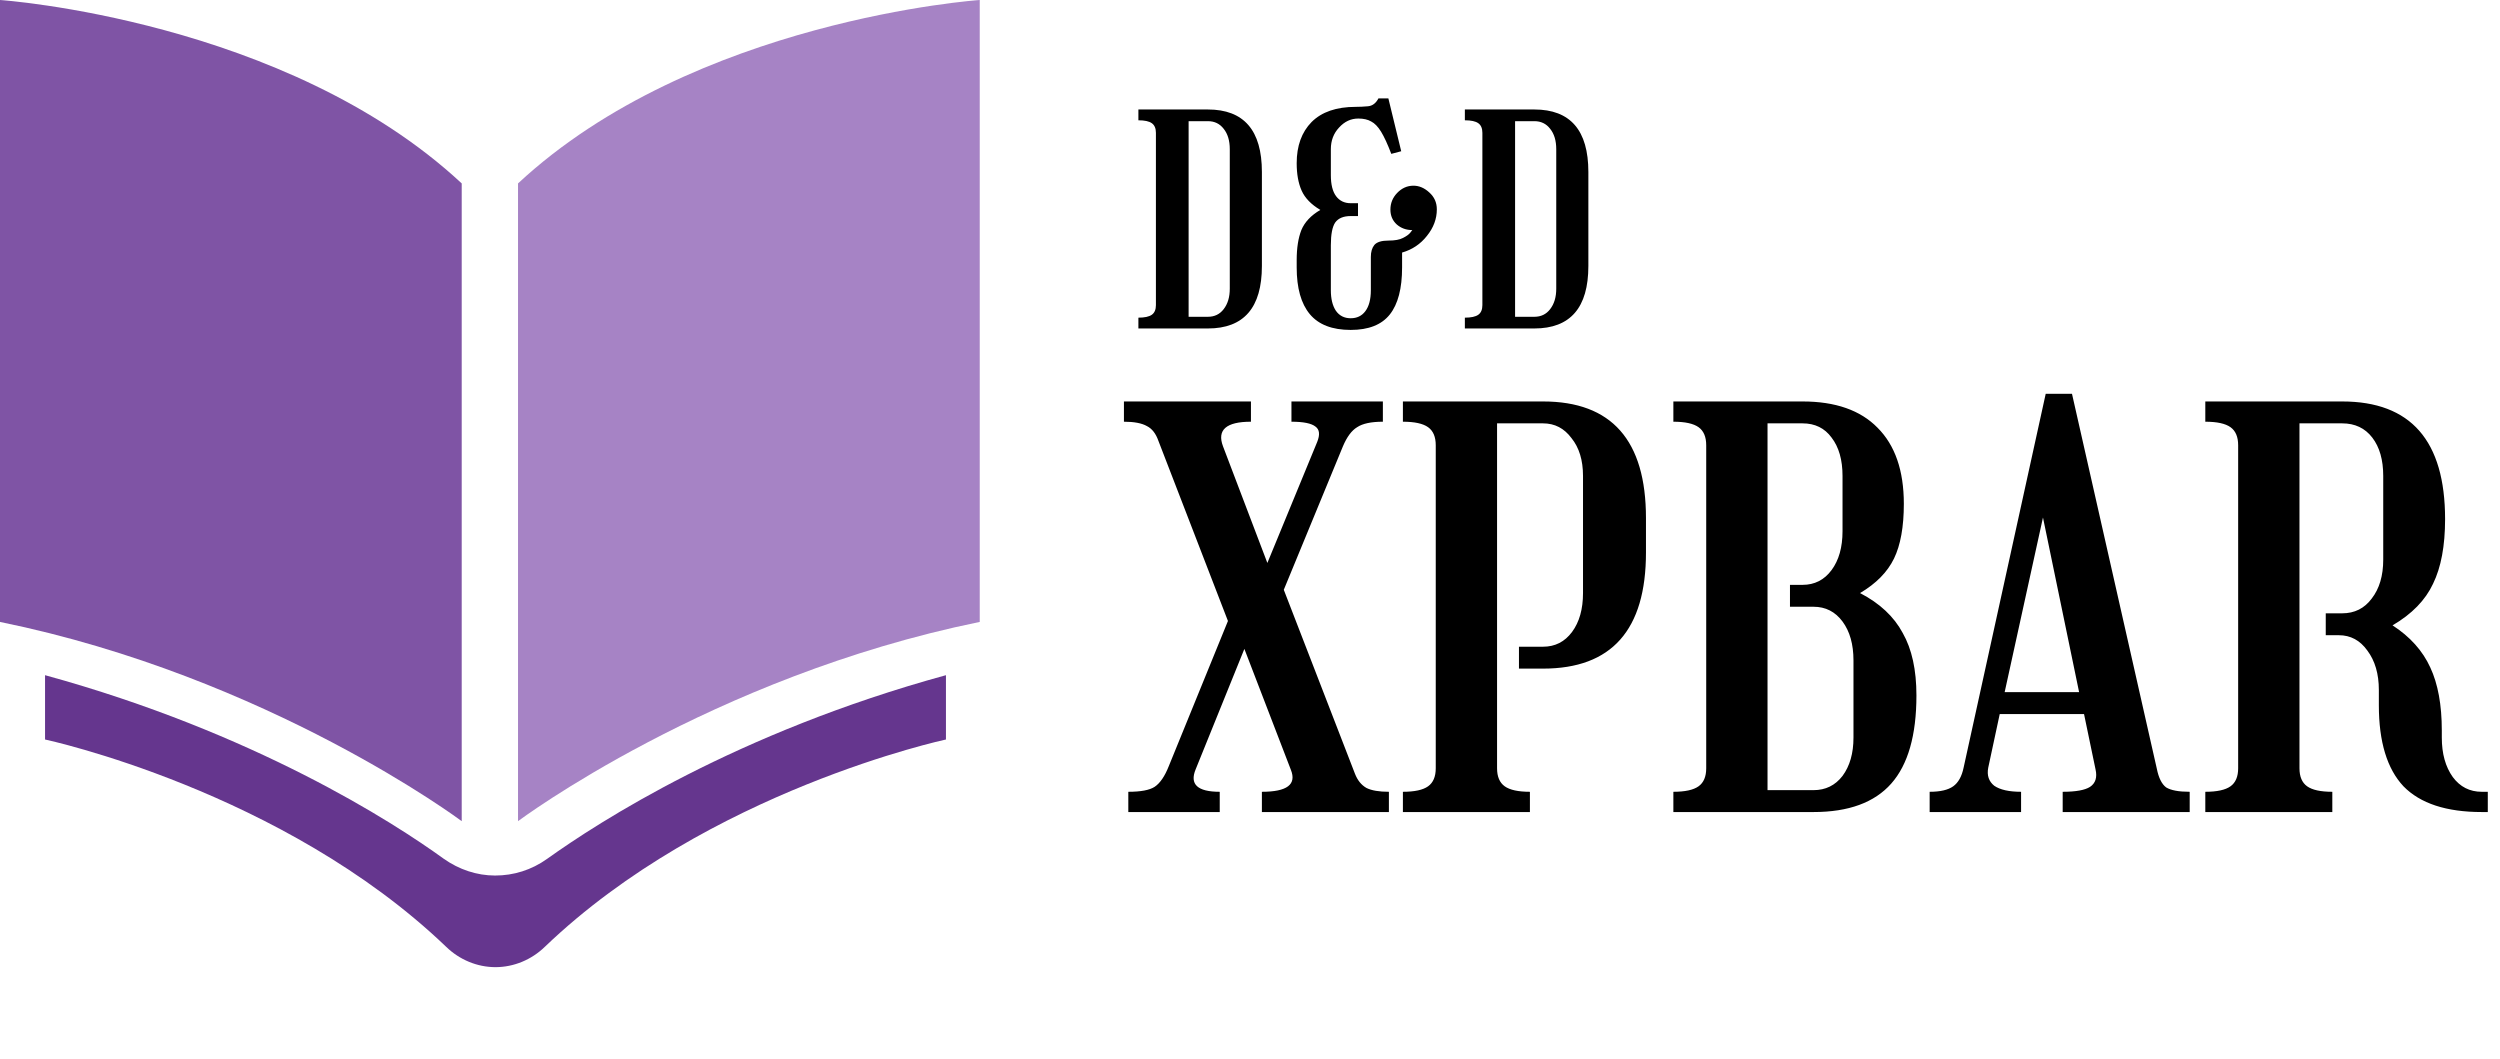
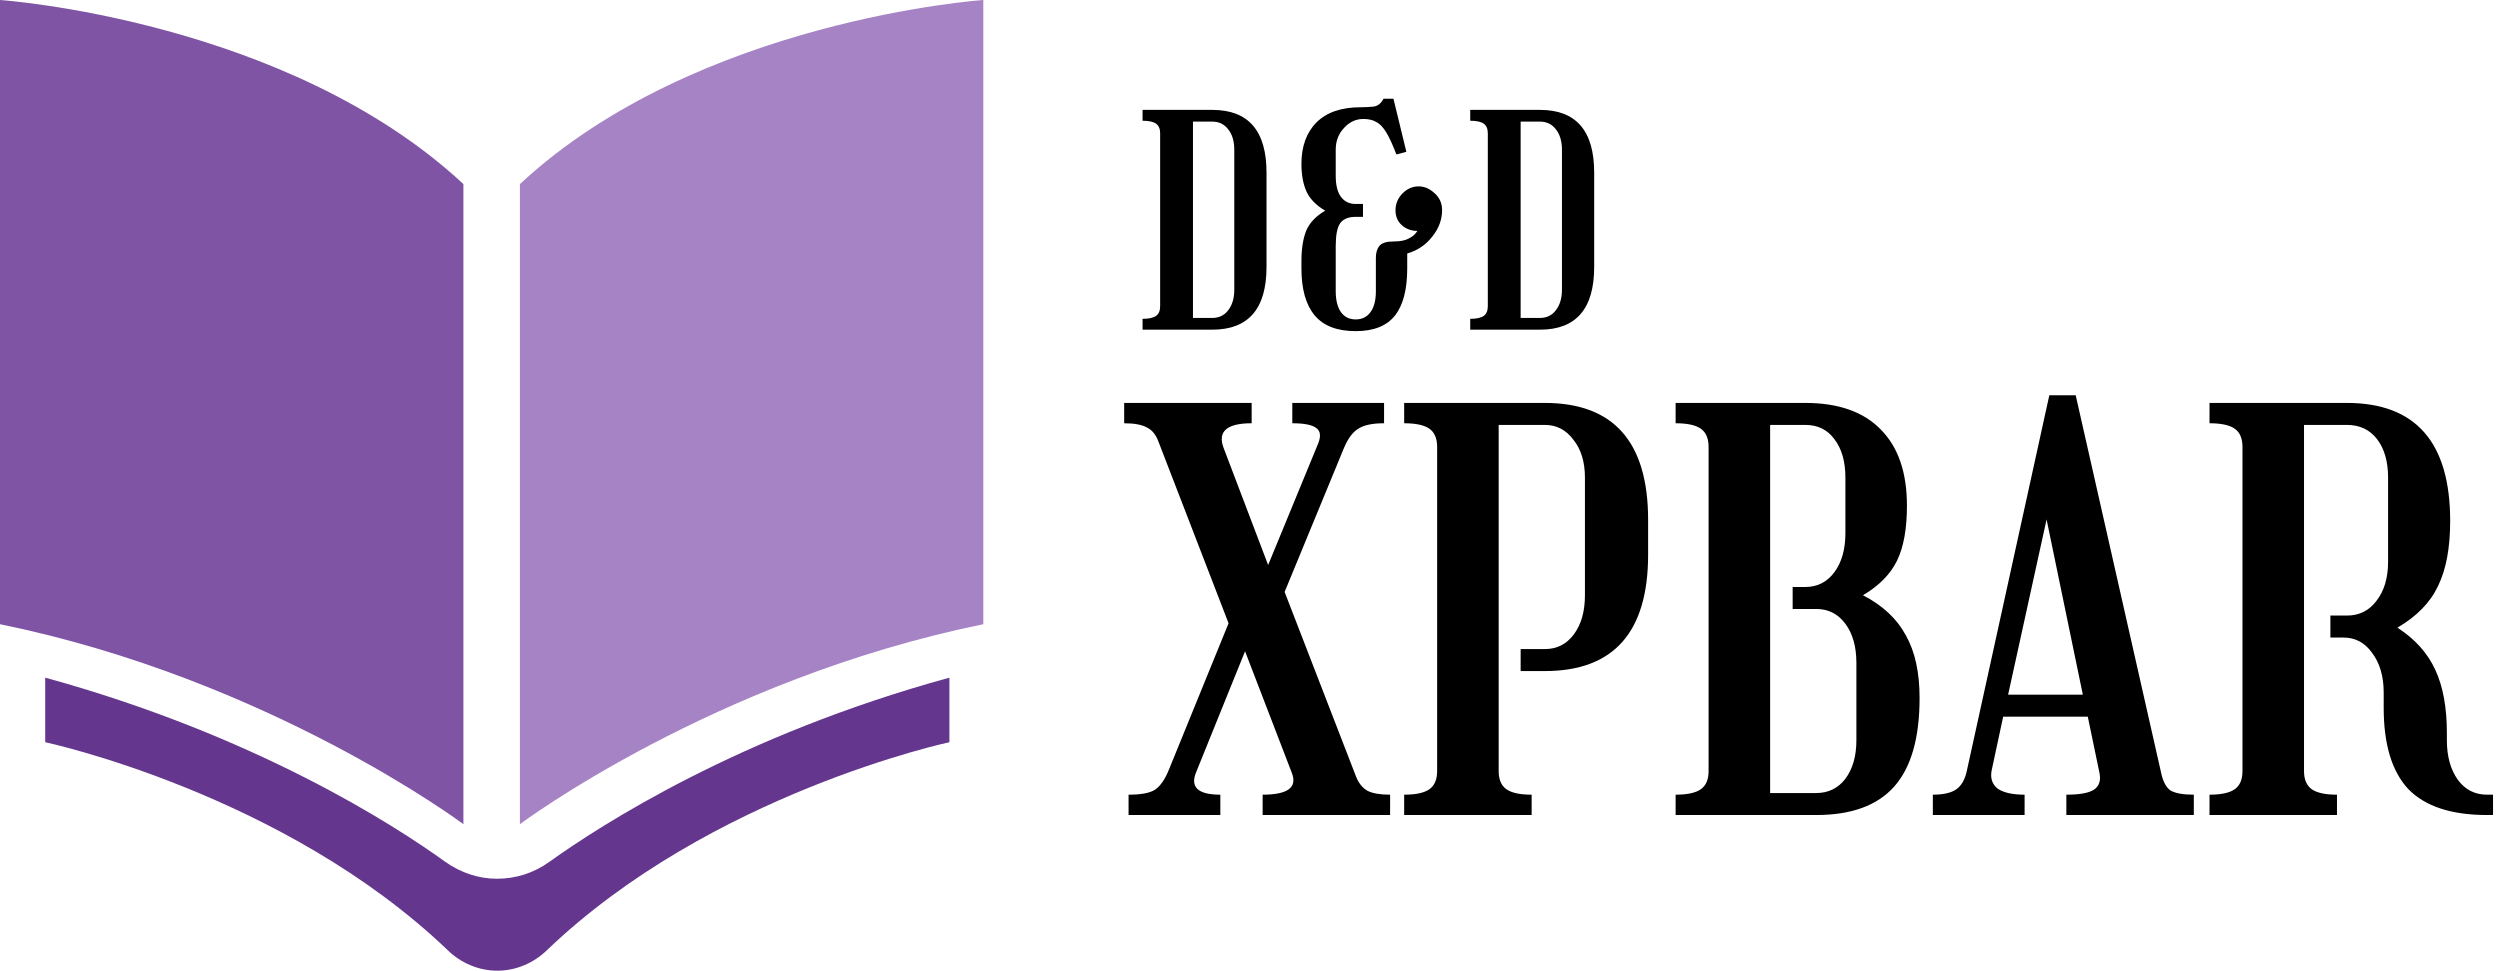
- <svg xmlns="http://www.w3.org/2000/svg" width="274" height="116" viewBox="0 0 274 116" fill="none">
+ <svg xmlns="http://www.w3.org/2000/svg" width="273" height="106" viewBox="0 0 273 106" fill="none">
  <path d="M50.604 20.102C31.296 2.143 0 0 0 0V68.163C29.478 74.184 50.604 90 50.604 90V20.102Z" fill="#7F54A5" />
  <path d="M56.775 90C56.775 90 77.901 74.184 107.379 68.163V0C107.379 0 76.083 2.143 56.775 20.102V90Z" fill="#A683C5" />
  <path d="M54.258 95.959C52.26 95.959 50.31 95.299 48.653 94.133C43.048 90.076 27.843 80.288 4.937 74V81.049C4.937 81.049 31.011 86.628 48.897 103.769C50.359 105.189 52.308 106 54.306 106C56.304 106 58.254 105.189 59.716 103.769C77.602 86.628 103.676 81.049 103.676 81.049V74C80.721 80.288 65.564 90.127 59.96 94.133C58.254 95.35 56.305 95.959 54.258 95.959Z" fill="#65368E" />
  <path d="M124.768 34.816C125.451 34.816 125.941 34.709 126.24 34.496C126.539 34.283 126.688 33.931 126.688 33.44V14.56C126.688 14.069 126.539 13.717 126.24 13.504C125.941 13.291 125.451 13.184 124.768 13.184V12H132.384C136.331 12 138.304 14.283 138.304 18.848V29.152C138.304 33.717 136.331 36 132.384 36H124.768V34.816ZM132.384 13.28H130.272V34.72H132.384C133.109 34.72 133.685 34.443 134.112 33.888C134.56 33.312 134.784 32.565 134.784 31.648V16.352C134.784 15.413 134.56 14.667 134.112 14.112C133.685 13.557 133.109 13.28 132.384 13.28ZM145.861 16.352V19.2C145.861 20.224 146.053 20.992 146.437 21.504C146.821 22.016 147.354 22.272 148.036 22.272H148.837V23.68H148.036C147.247 23.68 146.682 23.915 146.341 24.384C146.021 24.853 145.861 25.685 145.861 26.88V31.808C145.861 32.747 146.042 33.493 146.405 34.048C146.789 34.603 147.333 34.88 148.036 34.88C148.719 34.88 149.253 34.624 149.637 34.112C150.042 33.579 150.245 32.811 150.245 31.808V28.16C150.245 27.605 150.373 27.168 150.629 26.848C150.906 26.528 151.418 26.368 152.165 26.368C152.869 26.368 153.402 26.272 153.765 26.08C154.149 25.888 154.415 25.696 154.565 25.504C154.714 25.312 154.789 25.216 154.789 25.216C154.127 25.216 153.562 25.013 153.093 24.608C152.623 24.181 152.389 23.637 152.389 22.976C152.389 22.272 152.634 21.664 153.125 21.152C153.637 20.619 154.234 20.352 154.917 20.352C155.535 20.352 156.111 20.597 156.645 21.088C157.199 21.579 157.477 22.197 157.477 22.944C157.477 23.989 157.114 24.96 156.389 25.856C155.685 26.752 154.778 27.36 153.669 27.68V29.312C153.669 31.616 153.221 33.333 152.325 34.464C151.429 35.595 149.999 36.16 148.036 36.16C146.01 36.16 144.517 35.584 143.557 34.432C142.597 33.28 142.117 31.573 142.117 29.312V28.512C142.117 27.189 142.287 26.091 142.629 25.216C142.991 24.341 143.685 23.605 144.709 23.008C143.706 22.411 143.023 21.707 142.661 20.896C142.298 20.085 142.117 19.083 142.117 17.888C142.117 15.989 142.661 14.485 143.749 13.376C144.858 12.267 146.469 11.712 148.581 11.712C149.007 11.712 149.455 11.691 149.925 11.648C150.415 11.605 150.799 11.317 151.077 10.784H152.165L153.573 16.576L152.485 16.864C152.079 15.797 151.706 14.987 151.365 14.432C151.023 13.877 150.661 13.504 150.277 13.312C149.914 13.099 149.445 12.992 148.869 12.992C148.058 12.992 147.354 13.323 146.757 13.984C146.159 14.624 145.861 15.413 145.861 16.352ZM160.549 34.816C161.232 34.816 161.723 34.709 162.021 34.496C162.32 34.283 162.469 33.931 162.469 33.44V14.56C162.469 14.069 162.32 13.717 162.021 13.504C161.723 13.291 161.232 13.184 160.549 13.184V12H168.165C172.112 12 174.085 14.283 174.085 18.848V29.152C174.085 33.717 172.112 36 168.165 36H160.549V34.816ZM168.165 13.28H166.053V34.72H168.165C168.891 34.72 169.467 34.443 169.893 33.888C170.341 33.312 170.565 32.565 170.565 31.648V16.352C170.565 15.413 170.341 14.667 169.893 14.112C169.467 13.557 168.891 13.28 168.165 13.28Z" fill="black" />
-   <path d="M123.183 46.22V44H137.103V46.22C134.383 46.22 133.363 47.12 134.043 48.92L138.903 61.7L144.363 48.44C144.683 47.64 144.623 47.08 144.183 46.76C143.743 46.4 142.863 46.22 141.543 46.22V44H151.563V46.22C150.283 46.22 149.343 46.42 148.743 46.82C148.143 47.18 147.623 47.88 147.183 48.92L140.703 64.64L148.503 84.8C148.783 85.52 149.203 86.04 149.763 86.36C150.323 86.64 151.143 86.78 152.223 86.78V89H138.303V86.78C141.063 86.78 142.123 85.98 141.483 84.38L136.383 71.12L131.043 84.32C130.363 85.96 131.243 86.78 133.683 86.78V89H123.663V86.78C125.023 86.78 125.983 86.6 126.543 86.24C127.143 85.84 127.663 85.08 128.103 83.96L134.583 68.06L126.963 48.32C126.683 47.52 126.263 46.98 125.703 46.7C125.143 46.38 124.303 46.22 123.183 46.22ZM153.758 86.78C155.038 86.78 155.958 86.58 156.518 86.18C157.078 85.78 157.358 85.12 157.358 84.2V48.8C157.358 47.88 157.078 47.22 156.518 46.82C155.958 46.42 155.038 46.22 153.758 46.22V44H169.118C176.638 44 180.398 48.26 180.398 56.78V60.56C180.398 69.04 176.638 73.28 169.118 73.28H166.478V70.88H169.118C170.438 70.88 171.498 70.34 172.298 69.26C173.098 68.18 173.498 66.76 173.498 65V52.16C173.498 50.44 173.078 49.06 172.238 48.02C171.438 46.94 170.398 46.4 169.118 46.4H164.078V84.2C164.078 85.12 164.358 85.78 164.918 86.18C165.478 86.58 166.398 86.78 167.678 86.78V89H153.758V86.78ZM183.401 86.78C184.681 86.78 185.601 86.58 186.161 86.18C186.721 85.78 187.001 85.12 187.001 84.2V48.8C187.001 47.88 186.721 47.22 186.161 46.82C185.601 46.42 184.681 46.22 183.401 46.22V44H197.561C201.161 44 203.901 44.96 205.781 46.88C207.701 48.8 208.661 51.58 208.661 55.22C208.661 57.74 208.301 59.74 207.581 61.22C206.861 62.7 205.621 63.96 203.861 65C206.021 66.12 207.581 67.58 208.541 69.38C209.541 71.14 210.041 73.42 210.041 76.22C210.041 80.58 209.121 83.8 207.281 85.88C205.441 87.96 202.601 89 198.761 89H183.401V86.78ZM197.561 46.4H193.721V86.6H198.761C200.081 86.6 201.141 86.08 201.941 85.04C202.741 83.96 203.141 82.56 203.141 80.84V72.38C203.141 70.62 202.741 69.2 201.941 68.12C201.141 67.04 200.081 66.5 198.761 66.5H196.181V64.1H197.561C198.881 64.1 199.941 63.56 200.741 62.48C201.541 61.4 201.941 59.98 201.941 58.22V52.16C201.941 50.4 201.541 49 200.741 47.96C199.981 46.92 198.921 46.4 197.561 46.4ZM217.91 84.14C217.75 84.98 217.97 85.64 218.57 86.12C219.21 86.56 220.19 86.78 221.51 86.78V89H211.49V86.78C212.65 86.78 213.51 86.58 214.07 86.18C214.63 85.78 215.01 85.1 215.21 84.14L224.21 43.16H227.09L236.39 84.26C236.59 85.26 236.93 85.94 237.41 86.3C237.93 86.62 238.79 86.78 239.99 86.78V89H226.07V86.78C227.51 86.78 228.51 86.6 229.07 86.24C229.67 85.84 229.87 85.2 229.67 84.32L228.41 78.26H219.17L217.91 84.14ZM219.71 75.86H227.87L223.91 56.72L219.71 75.86ZM241.702 86.78C242.982 86.78 243.902 86.58 244.462 86.18C245.022 85.78 245.302 85.12 245.302 84.2V48.8C245.302 47.88 245.022 47.22 244.462 46.82C243.902 46.42 242.982 46.22 241.702 46.22V44H256.702C264.222 44 267.982 48.3 267.982 56.9C267.982 59.82 267.542 62.18 266.662 63.98C265.822 65.78 264.342 67.3 262.222 68.54C264.142 69.78 265.522 71.32 266.362 73.16C267.202 74.96 267.622 77.26 267.622 80.06V80.84C267.622 82.6 268.022 84.04 268.822 85.16C269.622 86.24 270.682 86.78 272.002 86.78H272.662V89H272.002C268.122 89 265.262 88.06 263.422 86.18C261.622 84.26 260.722 81.3 260.722 77.3V75.62C260.722 73.86 260.302 72.42 259.462 71.3C258.662 70.18 257.622 69.62 256.342 69.62H254.902V67.22H256.702C258.062 67.22 259.142 66.68 259.942 65.6C260.782 64.52 261.202 63.1 261.202 61.34V52.16C261.202 50.4 260.802 49 260.002 47.96C259.202 46.92 258.102 46.4 256.702 46.4H252.022V84.2C252.022 85.12 252.302 85.78 252.862 86.18C253.422 86.58 254.342 86.78 255.622 86.78V89H241.702V86.78Z" fill="black" />
+   <path d="M122.76 46.22V44H136.68V46.22C133.96 46.22 132.94 47.12 133.62 48.92L138.48 61.7L143.94 48.44C144.26 47.64 144.2 47.08 143.76 46.76C143.32 46.4 142.44 46.22 141.12 46.22V44H151.14V46.22C149.86 46.22 148.92 46.42 148.32 46.82C147.72 47.18 147.2 47.88 146.76 48.92L140.28 64.64L148.08 84.8C148.36 85.52 148.78 86.04 149.34 86.36C149.9 86.64 150.72 86.78 151.8 86.78V89H137.88V86.78C140.64 86.78 141.7 85.98 141.06 84.38L135.96 71.12L130.62 84.32C129.94 85.96 130.82 86.78 133.26 86.78V89H123.24V86.78C124.6 86.78 125.56 86.6 126.12 86.24C126.72 85.84 127.24 85.08 127.68 83.96L134.16 68.06L126.54 48.32C126.26 47.52 125.84 46.98 125.28 46.7C124.72 46.38 123.88 46.22 122.76 46.22ZM153.335 86.78C154.615 86.78 155.535 86.58 156.095 86.18C156.655 85.78 156.935 85.12 156.935 84.2V48.8C156.935 47.88 156.655 47.22 156.095 46.82C155.535 46.42 154.615 46.22 153.335 46.22V44H168.695C176.215 44 179.975 48.26 179.975 56.78V60.56C179.975 69.04 176.215 73.28 168.695 73.28H166.055V70.88H168.695C170.015 70.88 171.075 70.34 171.875 69.26C172.675 68.18 173.075 66.76 173.075 65V52.16C173.075 50.44 172.655 49.06 171.815 48.02C171.015 46.94 169.975 46.4 168.695 46.4H163.655V84.2C163.655 85.12 163.935 85.78 164.495 86.18C165.055 86.58 165.975 86.78 167.255 86.78V89H153.335V86.78ZM182.978 86.78C184.258 86.78 185.178 86.58 185.738 86.18C186.298 85.78 186.578 85.12 186.578 84.2V48.8C186.578 47.88 186.298 47.22 185.738 46.82C185.178 46.42 184.258 46.22 182.978 46.22V44H197.138C200.738 44 203.478 44.96 205.358 46.88C207.278 48.8 208.238 51.58 208.238 55.22C208.238 57.74 207.878 59.74 207.158 61.22C206.438 62.7 205.198 63.96 203.438 65C205.598 66.12 207.158 67.58 208.118 69.38C209.118 71.14 209.618 73.42 209.618 76.22C209.618 80.58 208.698 83.8 206.858 85.88C205.018 87.96 202.178 89 198.338 89H182.978V86.78ZM197.138 46.4H193.298V86.6H198.338C199.658 86.6 200.718 86.08 201.518 85.04C202.318 83.96 202.718 82.56 202.718 80.84V72.38C202.718 70.62 202.318 69.2 201.518 68.12C200.718 67.04 199.658 66.5 198.338 66.5H195.758V64.1H197.138C198.458 64.1 199.518 63.56 200.318 62.48C201.118 61.4 201.518 59.98 201.518 58.22V52.16C201.518 50.4 201.118 49 200.318 47.96C199.558 46.92 198.498 46.4 197.138 46.4ZM217.486 84.14C217.326 84.98 217.546 85.64 218.146 86.12C218.786 86.56 219.766 86.78 221.086 86.78V89H211.066V86.78C212.226 86.78 213.086 86.58 213.646 86.18C214.206 85.78 214.586 85.1 214.786 84.14L223.786 43.16H226.666L235.966 84.26C236.166 85.26 236.506 85.94 236.986 86.3C237.506 86.62 238.366 86.78 239.566 86.78V89H225.646V86.78C227.086 86.78 228.086 86.6 228.646 86.24C229.246 85.84 229.446 85.2 229.246 84.32L227.986 78.26H218.746L217.486 84.14ZM219.286 75.86H227.446L223.486 56.72L219.286 75.86ZM241.279 86.78C242.559 86.78 243.479 86.58 244.039 86.18C244.599 85.78 244.879 85.12 244.879 84.2V48.8C244.879 47.88 244.599 47.22 244.039 46.82C243.479 46.42 242.559 46.22 241.279 46.22V44H256.279C263.799 44 267.559 48.3 267.559 56.9C267.559 59.82 267.119 62.18 266.239 63.98C265.399 65.78 263.919 67.3 261.799 68.54C263.719 69.78 265.099 71.32 265.939 73.16C266.779 74.96 267.199 77.26 267.199 80.06V80.84C267.199 82.6 267.599 84.04 268.399 85.16C269.199 86.24 270.259 86.78 271.579 86.78H272.239V89H271.579C267.699 89 264.839 88.06 262.999 86.18C261.199 84.26 260.299 81.3 260.299 77.3V75.62C260.299 73.86 259.879 72.42 259.039 71.3C258.239 70.18 257.199 69.62 255.919 69.62H254.479V67.22H256.279C257.639 67.22 258.719 66.68 259.519 65.6C260.359 64.52 260.779 63.1 260.779 61.34V52.16C260.779 50.4 260.379 49 259.579 47.96C258.779 46.92 257.679 46.4 256.279 46.4H251.599V84.2C251.599 85.12 251.879 85.78 252.439 86.18C252.999 86.58 253.919 86.78 255.199 86.78V89H241.279V86.78Z" fill="black" />
</svg>
